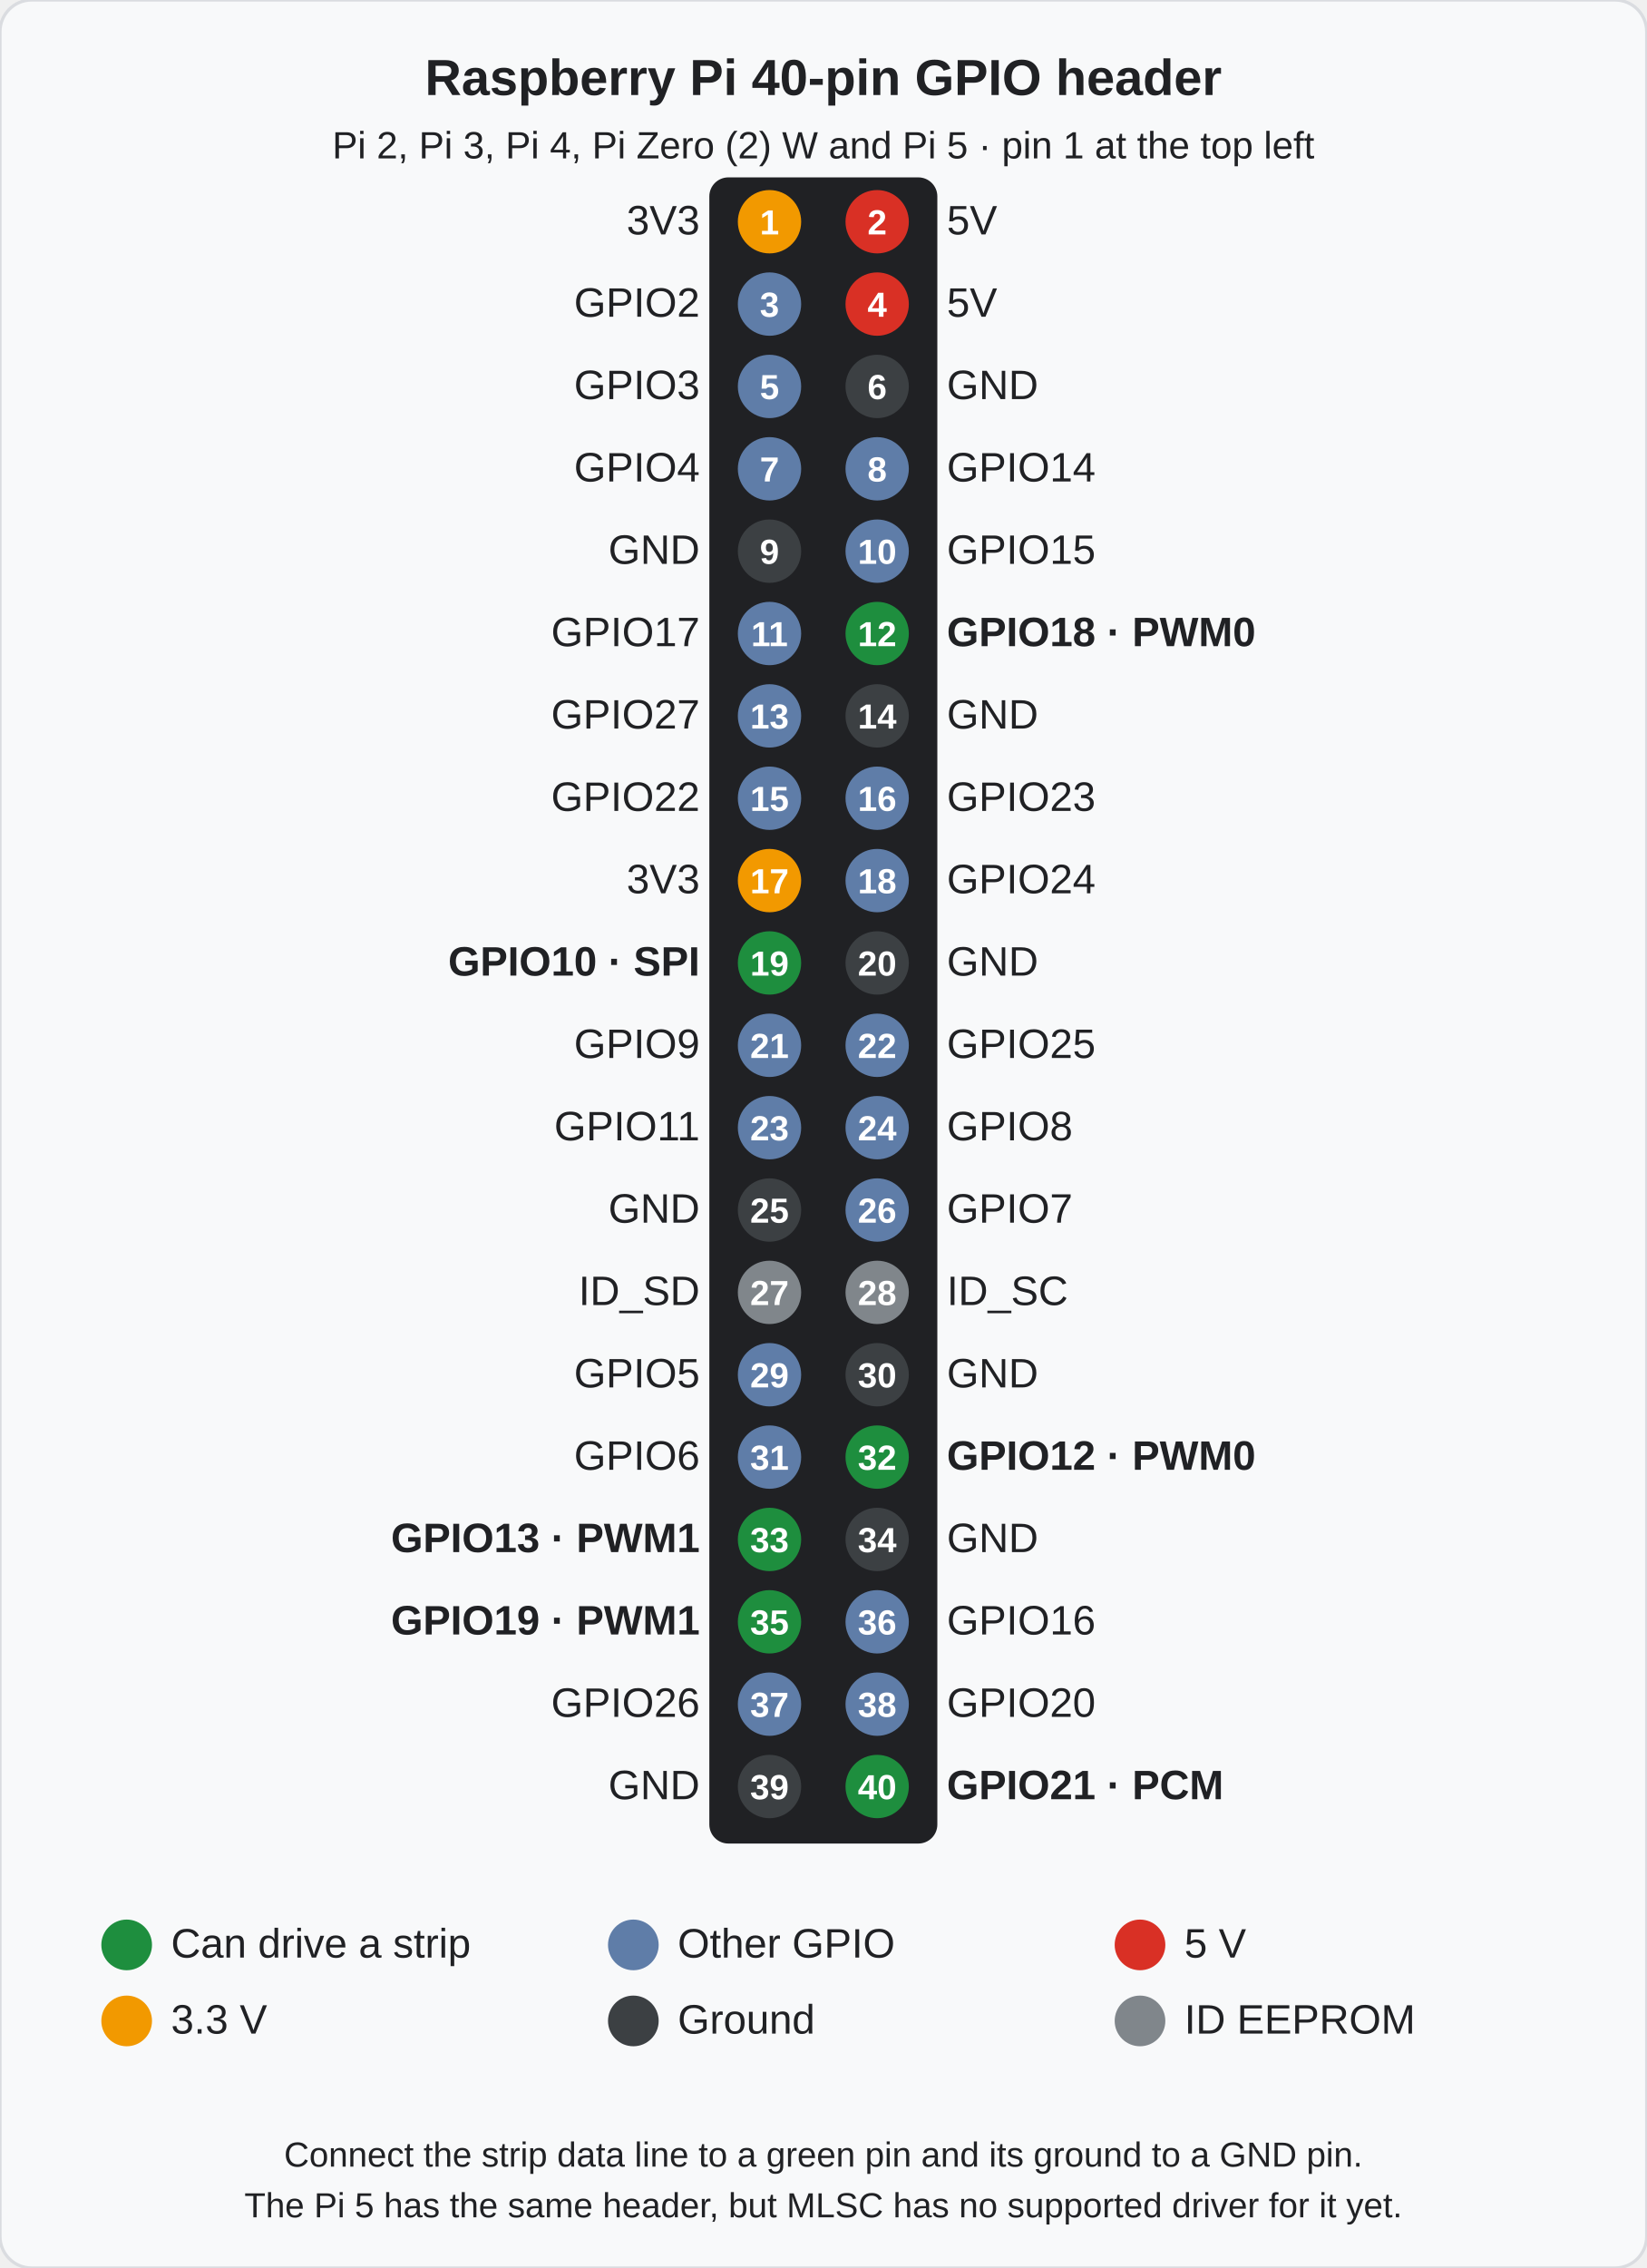
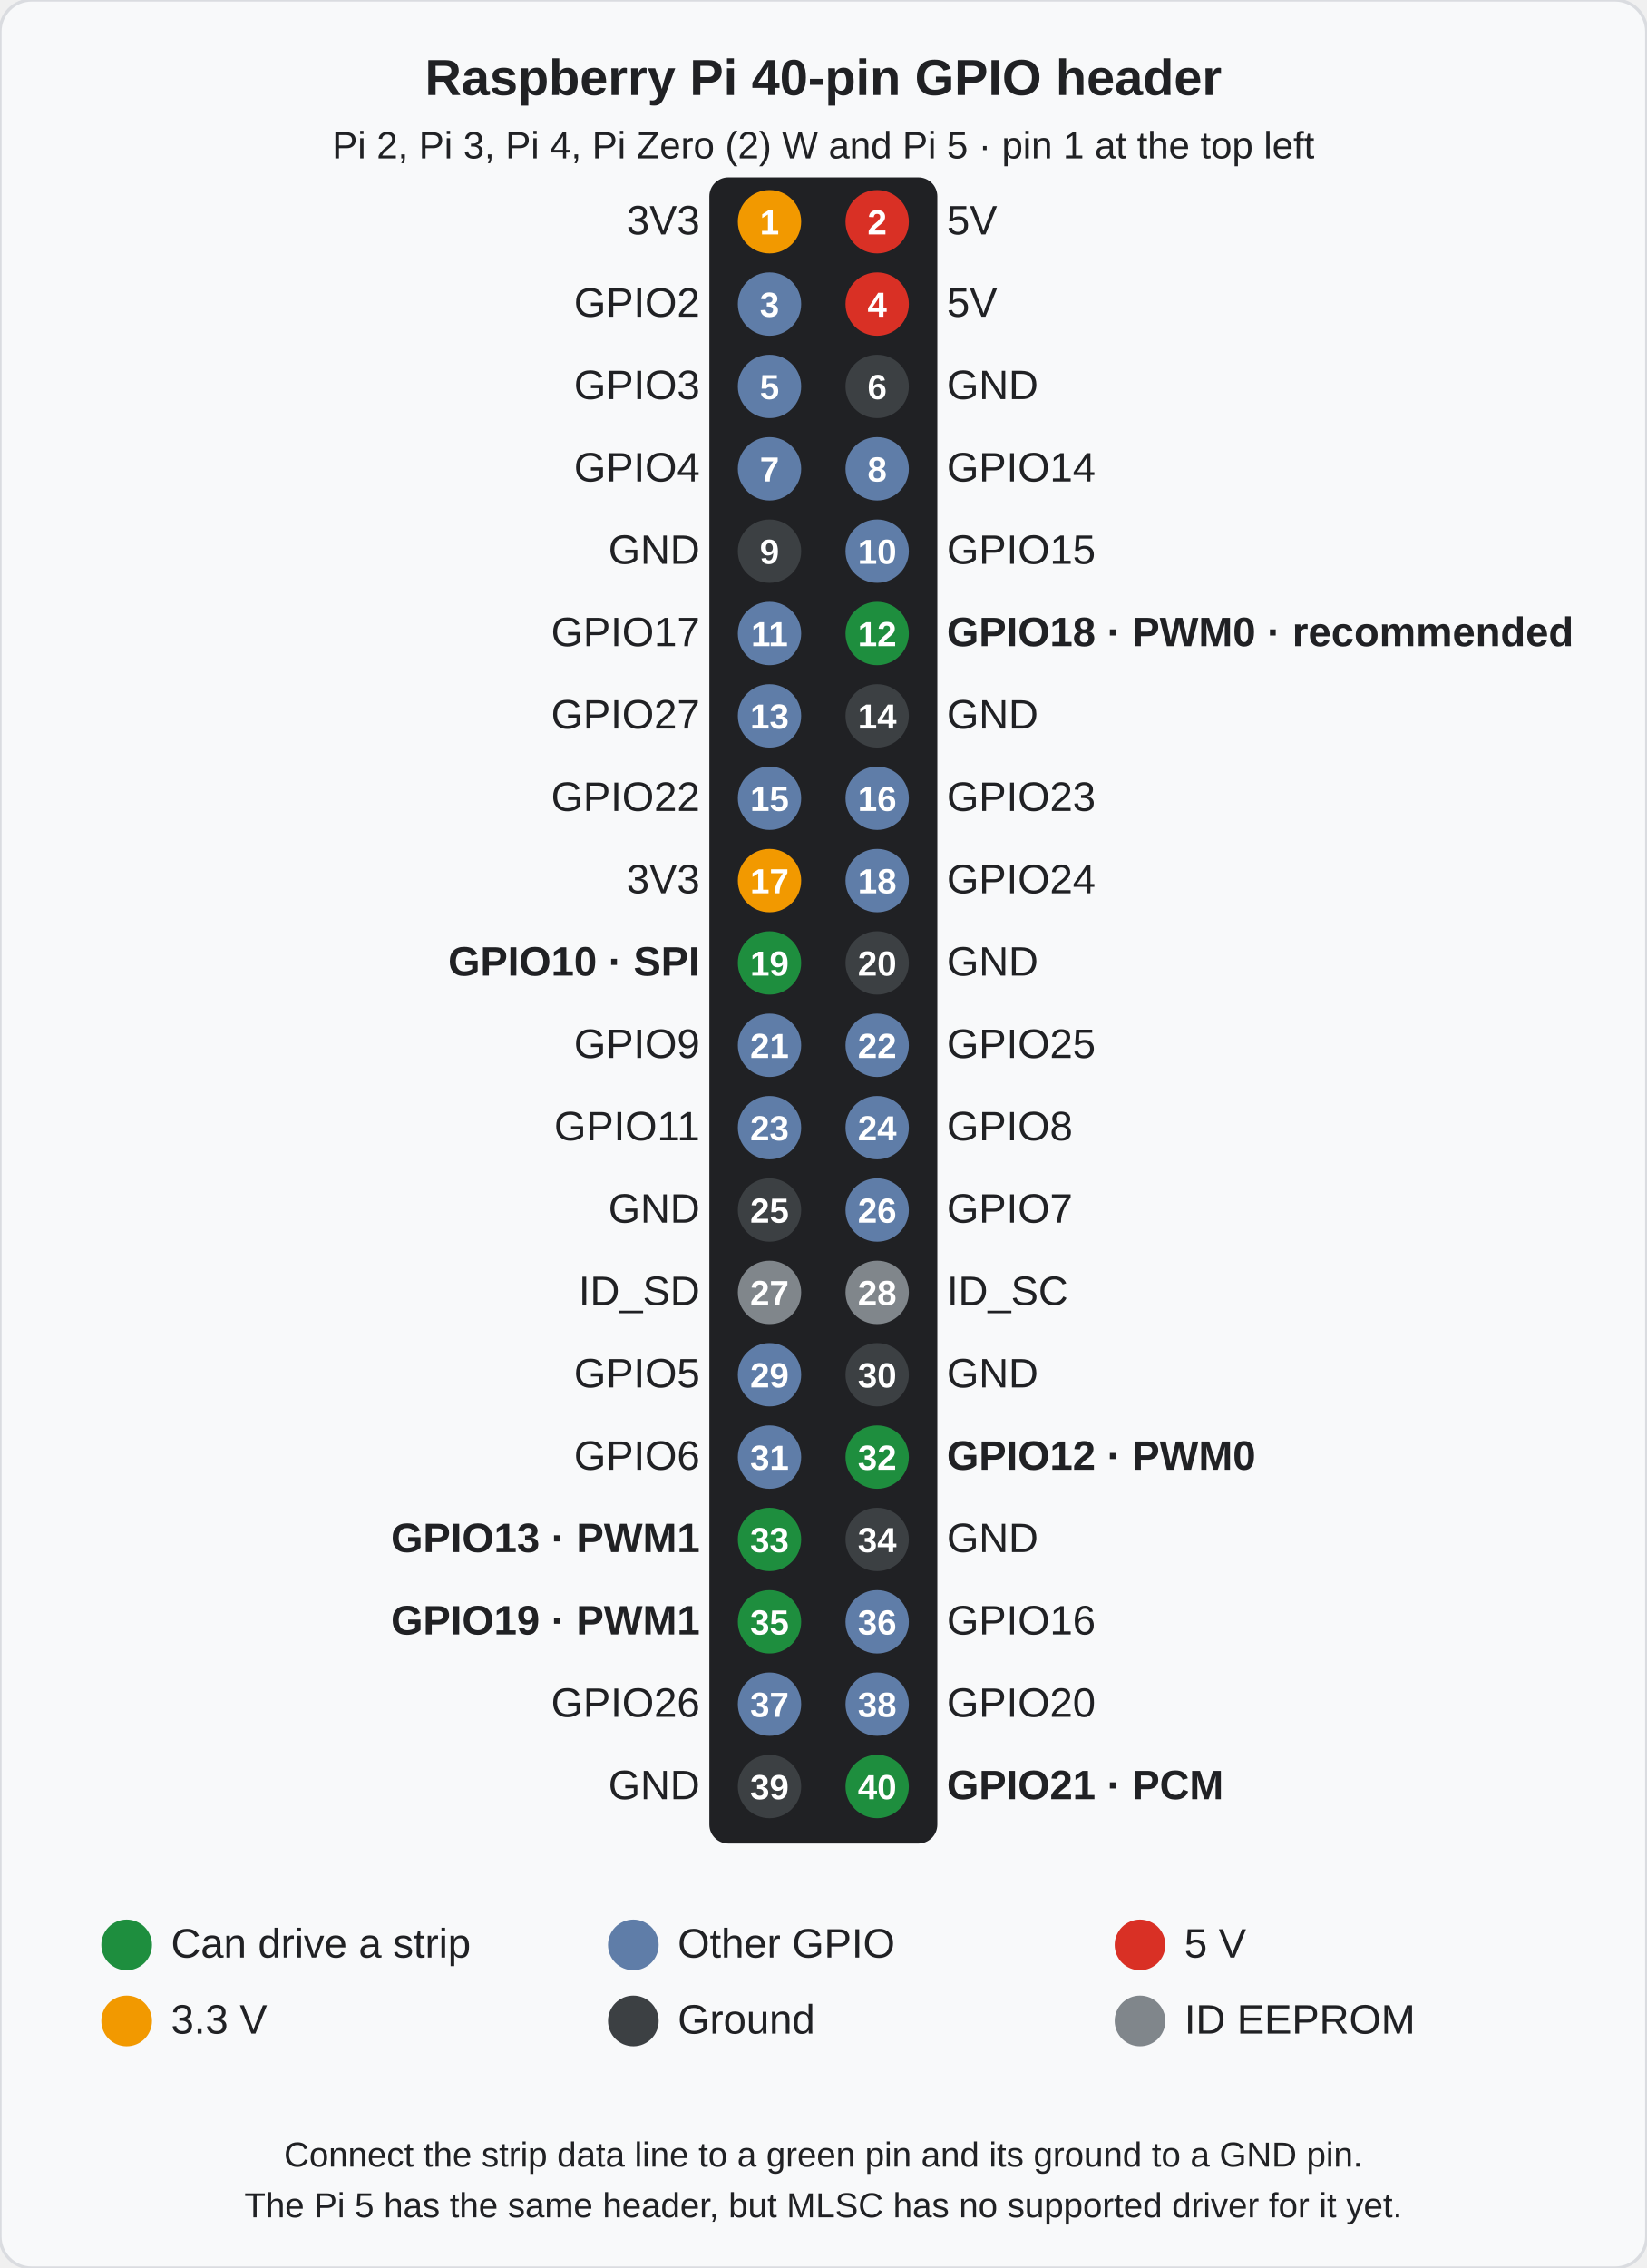
<svg xmlns="http://www.w3.org/2000/svg" viewBox="0 0 520 716" role="img" aria-labelledby="t d">
  <style>text{font-family:Arial,Helvetica,sans-serif;font-size:13px;fill:#202124}.n{font-size:11px;fill:#fff;font-weight:bold}.b{font-weight:bold}</style>
  <rect width="520" height="716" rx="10" fill="#f8f9fa" stroke="#dadce0" />
  <text x="260.0" y="30" text-anchor="middle" class="b" style="font-size:16px">Raspberry Pi 40-pin GPIO header</text>
  <text x="260.0" y="50" text-anchor="middle" style="font-size:12px">Pi 2, Pi 3, Pi 4, Pi Zero (2) W and Pi 5 · pin 1 at the top left</text>
  <rect x="224.0" y="56" width="72" height="526" rx="6" fill="#202124" />
  <circle cx="243.0" cy="70" r="10" fill="#f29900" />
  <text x="243.0" y="74" text-anchor="middle" class="n">1</text>
  <text x="221.0" y="74" text-anchor="end">3V3</text>
  <circle cx="277.0" cy="70" r="10" fill="#d93025" />
  <text x="277.0" y="74" text-anchor="middle" class="n">2</text>
  <text x="299.0" y="74">5V</text>
  <circle cx="243.0" cy="96" r="10" fill="#5f7da8" />
  <text x="243.0" y="100" text-anchor="middle" class="n">3</text>
  <text x="221.0" y="100" text-anchor="end">GPIO2</text>
  <circle cx="277.0" cy="96" r="10" fill="#d93025" />
  <text x="277.0" y="100" text-anchor="middle" class="n">4</text>
  <text x="299.0" y="100">5V</text>
  <circle cx="243.0" cy="122" r="10" fill="#5f7da8" />
  <text x="243.0" y="126" text-anchor="middle" class="n">5</text>
  <text x="221.0" y="126" text-anchor="end">GPIO3</text>
  <circle cx="277.0" cy="122" r="10" fill="#3c4043" />
  <text x="277.0" y="126" text-anchor="middle" class="n">6</text>
  <text x="299.0" y="126">GND</text>
  <circle cx="243.0" cy="148" r="10" fill="#5f7da8" />
  <text x="243.0" y="152" text-anchor="middle" class="n">7</text>
  <text x="221.0" y="152" text-anchor="end">GPIO4</text>
  <circle cx="277.0" cy="148" r="10" fill="#5f7da8" />
  <text x="277.0" y="152" text-anchor="middle" class="n">8</text>
  <text x="299.0" y="152">GPIO14</text>
  <circle cx="243.0" cy="174" r="10" fill="#3c4043" />
  <text x="243.0" y="178" text-anchor="middle" class="n">9</text>
  <text x="221.0" y="178" text-anchor="end">GND</text>
  <circle cx="277.0" cy="174" r="10" fill="#5f7da8" />
  <text x="277.0" y="178" text-anchor="middle" class="n">10</text>
  <text x="299.0" y="178">GPIO15</text>
  <circle cx="243.0" cy="200" r="10" fill="#5f7da8" />
  <text x="243.0" y="204" text-anchor="middle" class="n">11</text>
  <text x="221.0" y="204" text-anchor="end">GPIO17</text>
  <circle cx="277.0" cy="200" r="10" fill="#1e8e3e" />
  <text x="277.0" y="204" text-anchor="middle" class="n">12</text>
-   <text x="299.0" y="204" class="b">GPIO18 · PWM0</text>
+   <text x="299.0" y="204" class="b">GPIO18 · PWM0 · recommended</text>
  <circle cx="243.0" cy="226" r="10" fill="#5f7da8" />
  <text x="243.0" y="230" text-anchor="middle" class="n">13</text>
  <text x="221.0" y="230" text-anchor="end">GPIO27</text>
  <circle cx="277.0" cy="226" r="10" fill="#3c4043" />
  <text x="277.0" y="230" text-anchor="middle" class="n">14</text>
  <text x="299.0" y="230">GND</text>
  <circle cx="243.0" cy="252" r="10" fill="#5f7da8" />
  <text x="243.0" y="256" text-anchor="middle" class="n">15</text>
  <text x="221.0" y="256" text-anchor="end">GPIO22</text>
  <circle cx="277.0" cy="252" r="10" fill="#5f7da8" />
  <text x="277.0" y="256" text-anchor="middle" class="n">16</text>
  <text x="299.0" y="256">GPIO23</text>
  <circle cx="243.0" cy="278" r="10" fill="#f29900" />
  <text x="243.0" y="282" text-anchor="middle" class="n">17</text>
  <text x="221.0" y="282" text-anchor="end">3V3</text>
  <circle cx="277.0" cy="278" r="10" fill="#5f7da8" />
  <text x="277.0" y="282" text-anchor="middle" class="n">18</text>
  <text x="299.0" y="282">GPIO24</text>
  <circle cx="243.0" cy="304" r="10" fill="#1e8e3e" />
  <text x="243.0" y="308" text-anchor="middle" class="n">19</text>
  <text x="221.0" y="308" text-anchor="end" class="b">GPIO10 · SPI</text>
  <circle cx="277.0" cy="304" r="10" fill="#3c4043" />
  <text x="277.0" y="308" text-anchor="middle" class="n">20</text>
  <text x="299.0" y="308">GND</text>
  <circle cx="243.0" cy="330" r="10" fill="#5f7da8" />
  <text x="243.0" y="334" text-anchor="middle" class="n">21</text>
  <text x="221.0" y="334" text-anchor="end">GPIO9</text>
  <circle cx="277.0" cy="330" r="10" fill="#5f7da8" />
  <text x="277.0" y="334" text-anchor="middle" class="n">22</text>
  <text x="299.0" y="334">GPIO25</text>
  <circle cx="243.0" cy="356" r="10" fill="#5f7da8" />
  <text x="243.0" y="360" text-anchor="middle" class="n">23</text>
  <text x="221.0" y="360" text-anchor="end">GPIO11</text>
  <circle cx="277.0" cy="356" r="10" fill="#5f7da8" />
  <text x="277.0" y="360" text-anchor="middle" class="n">24</text>
  <text x="299.0" y="360">GPIO8</text>
  <circle cx="243.0" cy="382" r="10" fill="#3c4043" />
  <text x="243.0" y="386" text-anchor="middle" class="n">25</text>
  <text x="221.0" y="386" text-anchor="end">GND</text>
  <circle cx="277.0" cy="382" r="10" fill="#5f7da8" />
  <text x="277.0" y="386" text-anchor="middle" class="n">26</text>
  <text x="299.0" y="386">GPIO7</text>
  <circle cx="243.0" cy="408" r="10" fill="#80868b" />
  <text x="243.0" y="412" text-anchor="middle" class="n">27</text>
  <text x="221.0" y="412" text-anchor="end">ID_SD</text>
  <circle cx="277.0" cy="408" r="10" fill="#80868b" />
  <text x="277.0" y="412" text-anchor="middle" class="n">28</text>
  <text x="299.0" y="412">ID_SC</text>
  <circle cx="243.0" cy="434" r="10" fill="#5f7da8" />
  <text x="243.0" y="438" text-anchor="middle" class="n">29</text>
  <text x="221.0" y="438" text-anchor="end">GPIO5</text>
  <circle cx="277.0" cy="434" r="10" fill="#3c4043" />
  <text x="277.0" y="438" text-anchor="middle" class="n">30</text>
  <text x="299.0" y="438">GND</text>
  <circle cx="243.0" cy="460" r="10" fill="#5f7da8" />
  <text x="243.0" y="464" text-anchor="middle" class="n">31</text>
  <text x="221.0" y="464" text-anchor="end">GPIO6</text>
  <circle cx="277.0" cy="460" r="10" fill="#1e8e3e" />
  <text x="277.0" y="464" text-anchor="middle" class="n">32</text>
  <text x="299.0" y="464" class="b">GPIO12 · PWM0</text>
  <circle cx="243.0" cy="486" r="10" fill="#1e8e3e" />
  <text x="243.0" y="490" text-anchor="middle" class="n">33</text>
  <text x="221.0" y="490" text-anchor="end" class="b">GPIO13 · PWM1</text>
  <circle cx="277.0" cy="486" r="10" fill="#3c4043" />
  <text x="277.0" y="490" text-anchor="middle" class="n">34</text>
  <text x="299.0" y="490">GND</text>
  <circle cx="243.0" cy="512" r="10" fill="#1e8e3e" />
  <text x="243.0" y="516" text-anchor="middle" class="n">35</text>
  <text x="221.0" y="516" text-anchor="end" class="b">GPIO19 · PWM1</text>
  <circle cx="277.0" cy="512" r="10" fill="#5f7da8" />
  <text x="277.0" y="516" text-anchor="middle" class="n">36</text>
  <text x="299.0" y="516">GPIO16</text>
  <circle cx="243.0" cy="538" r="10" fill="#5f7da8" />
  <text x="243.0" y="542" text-anchor="middle" class="n">37</text>
  <text x="221.0" y="542" text-anchor="end">GPIO26</text>
  <circle cx="277.0" cy="538" r="10" fill="#5f7da8" />
  <text x="277.0" y="542" text-anchor="middle" class="n">38</text>
  <text x="299.0" y="542">GPIO20</text>
  <circle cx="243.0" cy="564" r="10" fill="#3c4043" />
  <text x="243.0" y="568" text-anchor="middle" class="n">39</text>
  <text x="221.0" y="568" text-anchor="end">GND</text>
  <circle cx="277.0" cy="564" r="10" fill="#1e8e3e" />
  <text x="277.0" y="568" text-anchor="middle" class="n">40</text>
  <text x="299.0" y="568" class="b">GPIO21 · PCM</text>
  <circle cx="40" cy="614" r="8" fill="#1e8e3e" />
  <text x="54" y="618">Can drive a strip</text>
  <circle cx="200" cy="614" r="8" fill="#5f7da8" />
  <text x="214" y="618">Other GPIO</text>
  <circle cx="360" cy="614" r="8" fill="#d93025" />
  <text x="374" y="618">5 V</text>
  <circle cx="40" cy="638" r="8" fill="#f29900" />
  <text x="54" y="642">3.3 V</text>
  <circle cx="200" cy="638" r="8" fill="#3c4043" />
  <text x="214" y="642">Ground</text>
  <circle cx="360" cy="638" r="8" fill="#80868b" />
  <text x="374" y="642">ID EEPROM</text>
  <text x="260.0" y="684" text-anchor="middle" style="font-size:11px">Connect the strip data line to a green pin and its ground to a GND pin.</text>
  <text x="260.0" y="700" text-anchor="middle" style="font-size:11px">The Pi 5 has the same header, but MLSC has no supported driver for it yet.</text>
</svg>
